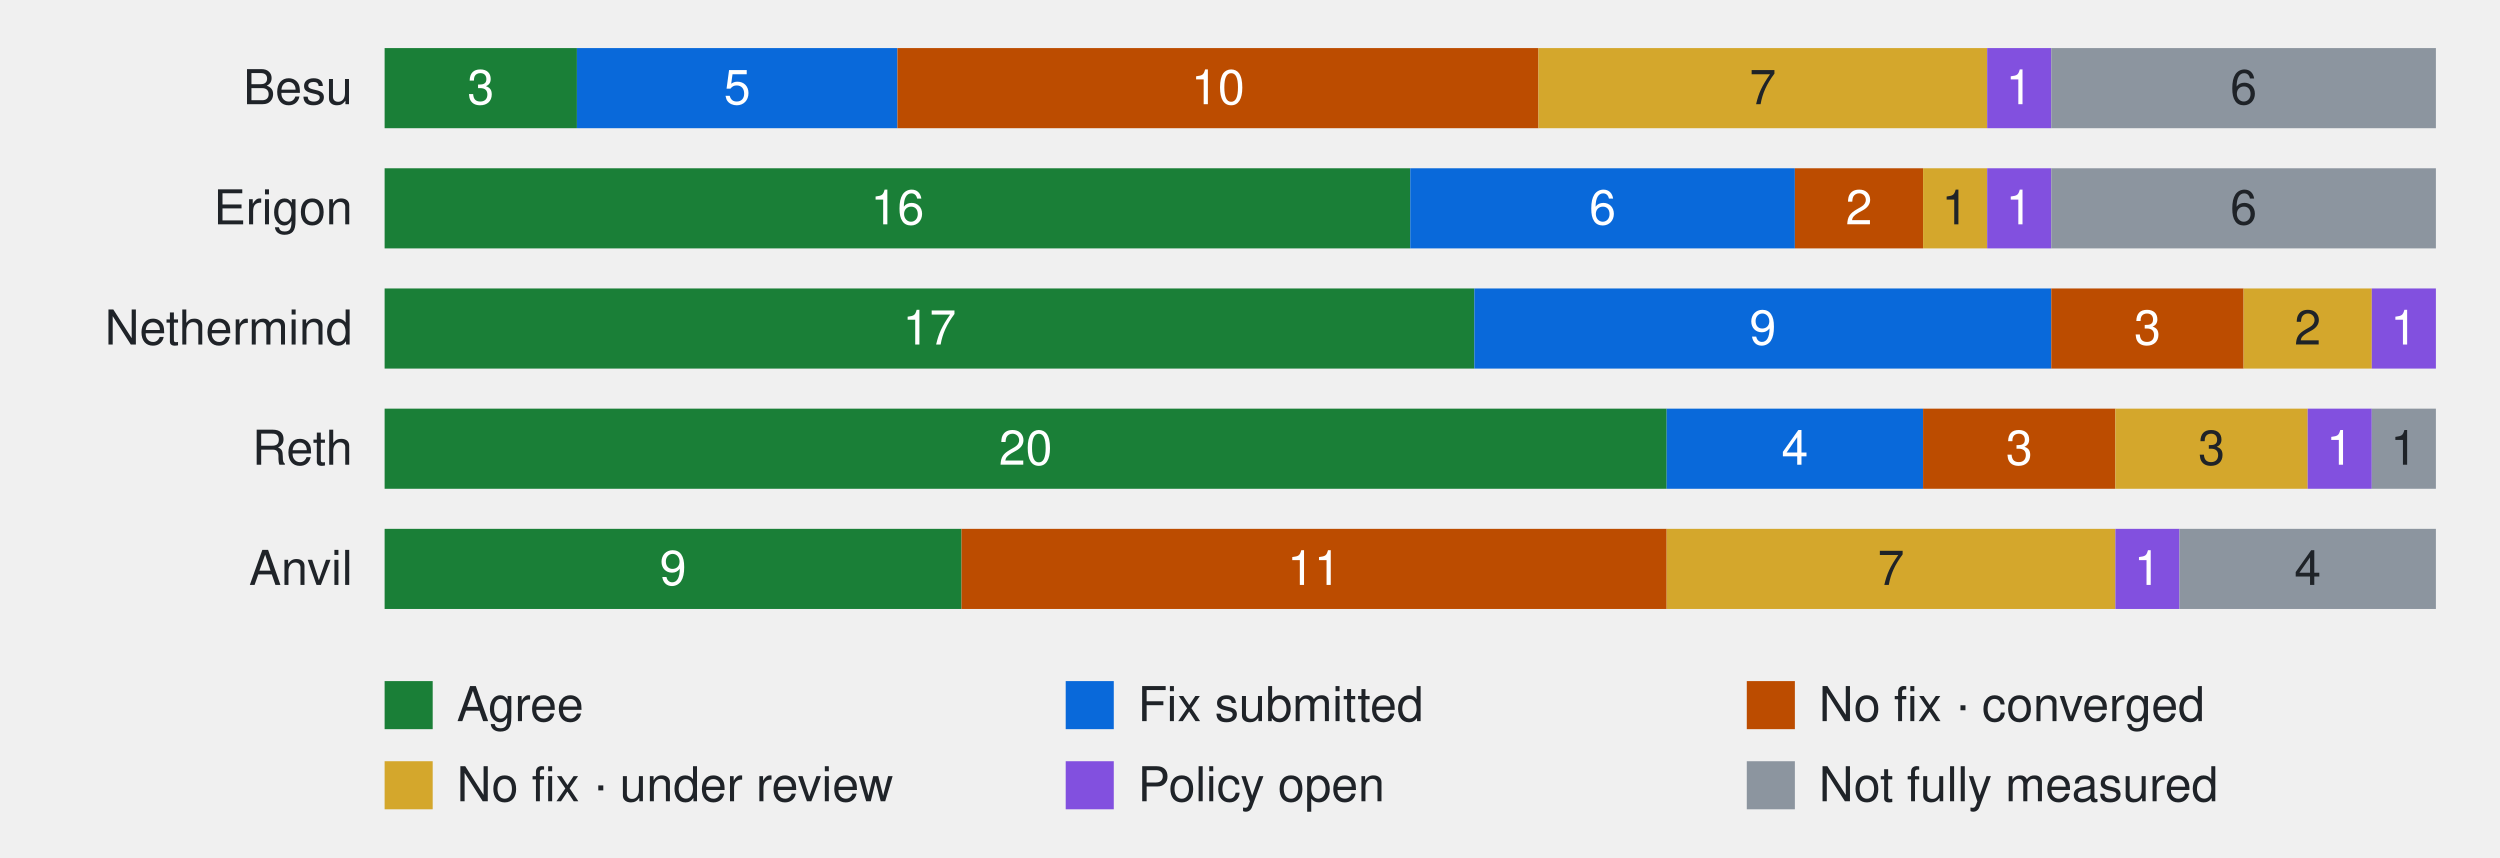
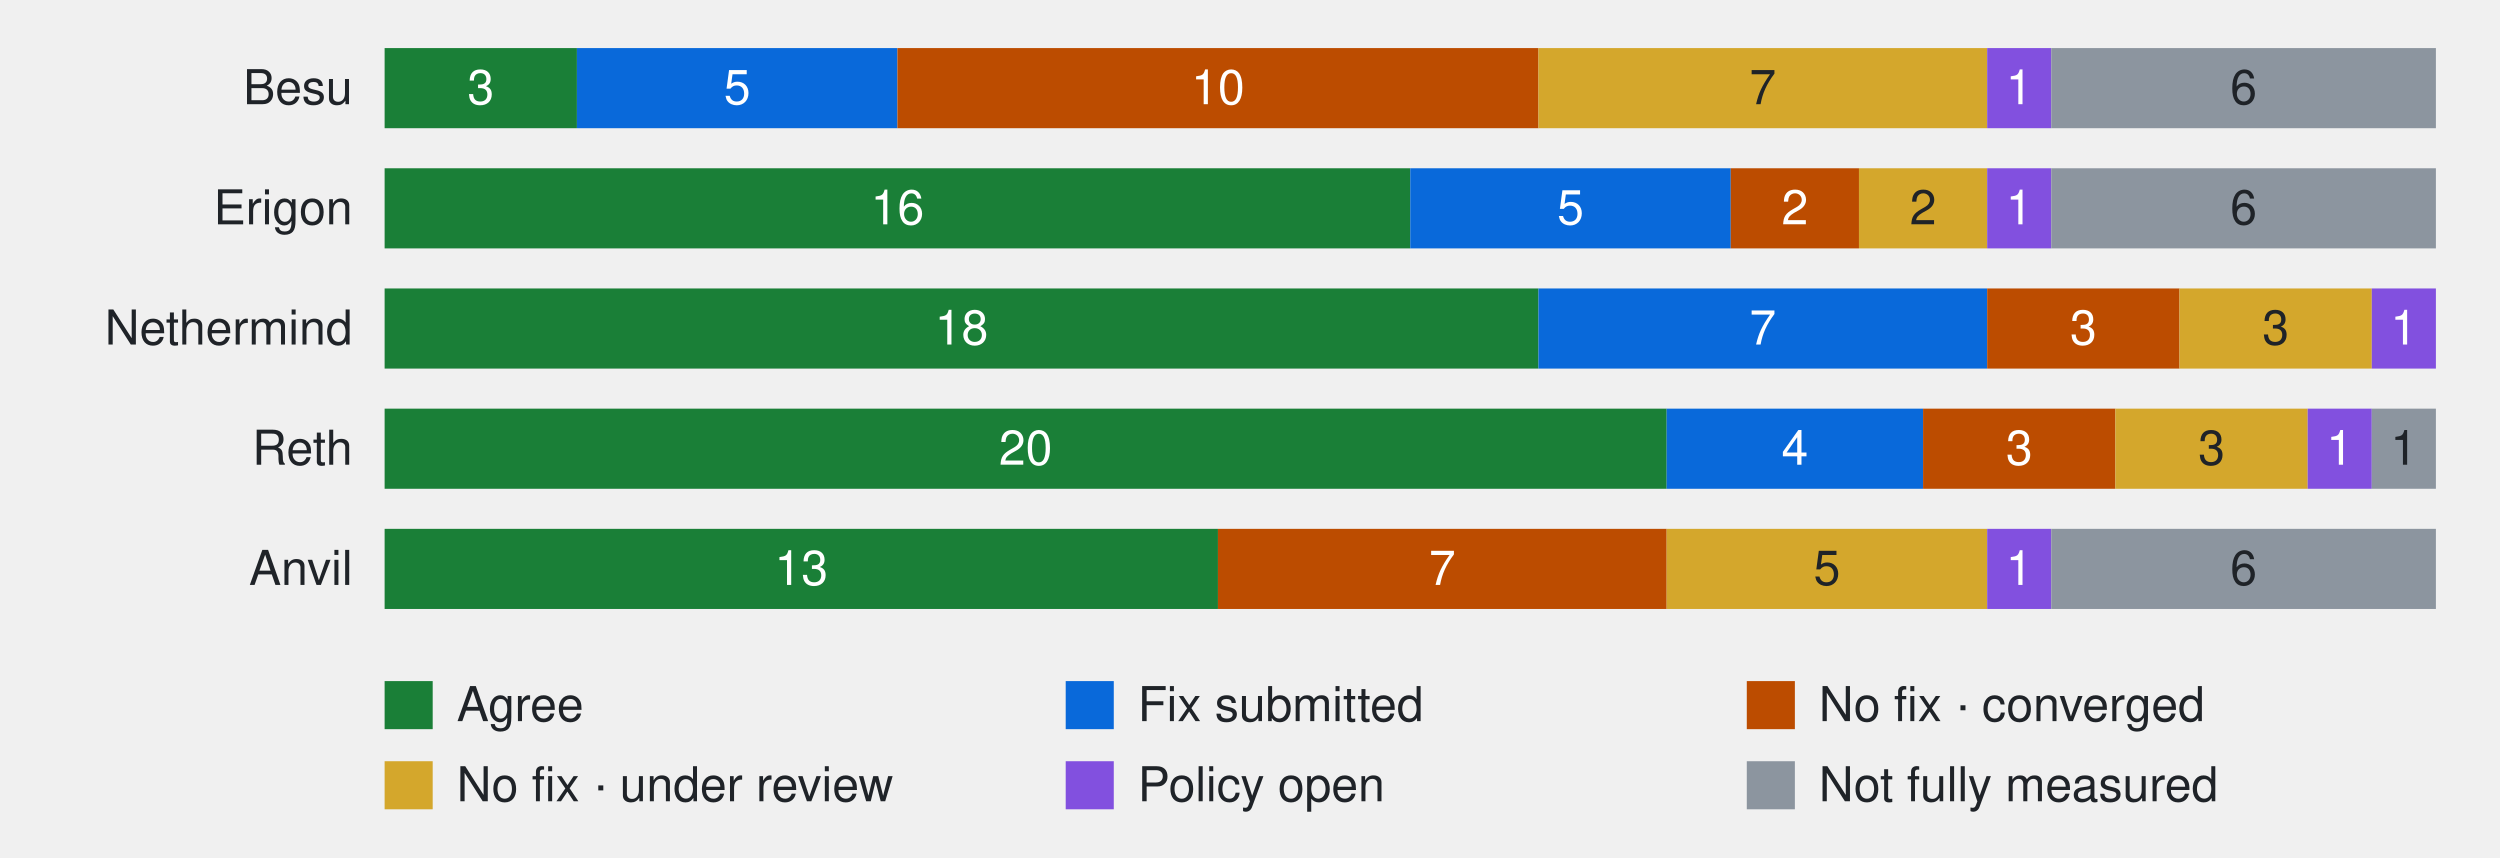
<svg xmlns="http://www.w3.org/2000/svg" width="624" height="214" viewBox="0 0 624 214" role="img" aria-labelledby="title">
  <style>text{font-family:-apple-system,BlinkMacSystemFont,"Segoe UI",Helvetica,Arial,sans-serif;font-size:12px}.label{fill:#1f2328}@media (prefers-color-scheme:dark){.label{fill:#e6edf3}}</style>
  <text class="label" x="88" y="26" text-anchor="end">Besu</text>
  <rect x="96" y="12" width="48" height="20" fill="#1a7f37" />
  <text x="120" y="26" text-anchor="middle" fill="#ffffff">3</text>
  <rect x="144" y="12" width="80" height="20" fill="#0969da" />
  <text x="184" y="26" text-anchor="middle" fill="#ffffff">5</text>
  <rect x="224" y="12" width="160" height="20" fill="#bc4c00" />
  <text x="304" y="26" text-anchor="middle" fill="#ffffff">10</text>
  <rect x="384" y="12" width="112" height="20" fill="#d4a72c" />
  <text x="440" y="26" text-anchor="middle" fill="#1f2328">7</text>
  <rect x="496" y="12" width="16" height="20" fill="#8250df" />
  <text x="504" y="26" text-anchor="middle" fill="#ffffff">1</text>
  <rect x="512" y="12" width="96" height="20" fill="#8c959f" />
  <text x="560" y="26" text-anchor="middle" fill="#1f2328">6</text>
  <text class="label" x="88" y="56" text-anchor="end">Erigon</text>
  <rect x="96" y="42" width="256" height="20" fill="#1a7f37" />
  <text x="224" y="56" text-anchor="middle" fill="#ffffff">16</text>
-   <rect x="352" y="42" width="96" height="20" fill="#0969da" />
-   <text x="400" y="56" text-anchor="middle" fill="#ffffff">6</text>
-   <rect x="448" y="42" width="32" height="20" fill="#bc4c00" />
-   <text x="464" y="56" text-anchor="middle" fill="#ffffff">2</text>
-   <rect x="480" y="42" width="16" height="20" fill="#d4a72c" />
-   <text x="488" y="56" text-anchor="middle" fill="#1f2328">1</text>
+   <rect x="352" y="42" width="80" height="20" fill="#0969da" />
+   <text x="392" y="56" text-anchor="middle" fill="#ffffff">5</text>
+   <rect x="432" y="42" width="32" height="20" fill="#bc4c00" />
+   <text x="448" y="56" text-anchor="middle" fill="#ffffff">2</text>
+   <rect x="464" y="42" width="32" height="20" fill="#d4a72c" />
+   <text x="480" y="56" text-anchor="middle" fill="#1f2328">2</text>
  <rect x="496" y="42" width="16" height="20" fill="#8250df" />
  <text x="504" y="56" text-anchor="middle" fill="#ffffff">1</text>
  <rect x="512" y="42" width="96" height="20" fill="#8c959f" />
  <text x="560" y="56" text-anchor="middle" fill="#1f2328">6</text>
  <text class="label" x="88" y="86" text-anchor="end">Nethermind</text>
-   <rect x="96" y="72" width="272" height="20" fill="#1a7f37" />
-   <text x="232" y="86" text-anchor="middle" fill="#ffffff">17</text>
-   <rect x="368" y="72" width="144" height="20" fill="#0969da" />
-   <text x="440" y="86" text-anchor="middle" fill="#ffffff">9</text>
-   <rect x="512" y="72" width="48" height="20" fill="#bc4c00" />
-   <text x="536" y="86" text-anchor="middle" fill="#ffffff">3</text>
-   <rect x="560" y="72" width="32" height="20" fill="#d4a72c" />
-   <text x="576" y="86" text-anchor="middle" fill="#1f2328">2</text>
+   <rect x="96" y="72" width="288" height="20" fill="#1a7f37" />
+   <text x="240" y="86" text-anchor="middle" fill="#ffffff">18</text>
+   <rect x="384" y="72" width="112" height="20" fill="#0969da" />
+   <text x="440" y="86" text-anchor="middle" fill="#ffffff">7</text>
+   <rect x="496" y="72" width="48" height="20" fill="#bc4c00" />
+   <text x="520" y="86" text-anchor="middle" fill="#ffffff">3</text>
+   <rect x="544" y="72" width="48" height="20" fill="#d4a72c" />
+   <text x="568" y="86" text-anchor="middle" fill="#1f2328">3</text>
  <rect x="592" y="72" width="16" height="20" fill="#8250df" />
  <text x="600" y="86" text-anchor="middle" fill="#ffffff">1</text>
  <text class="label" x="88" y="116" text-anchor="end">Reth</text>
  <rect x="96" y="102" width="320" height="20" fill="#1a7f37" />
  <text x="256" y="116" text-anchor="middle" fill="#ffffff">20</text>
  <rect x="416" y="102" width="64" height="20" fill="#0969da" />
  <text x="448" y="116" text-anchor="middle" fill="#ffffff">4</text>
  <rect x="480" y="102" width="48" height="20" fill="#bc4c00" />
  <text x="504" y="116" text-anchor="middle" fill="#ffffff">3</text>
  <rect x="528" y="102" width="48" height="20" fill="#d4a72c" />
  <text x="552" y="116" text-anchor="middle" fill="#1f2328">3</text>
  <rect x="576" y="102" width="16" height="20" fill="#8250df" />
  <text x="584" y="116" text-anchor="middle" fill="#ffffff">1</text>
  <rect x="592" y="102" width="16" height="20" fill="#8c959f" />
  <text x="600" y="116" text-anchor="middle" fill="#1f2328">1</text>
  <text class="label" x="88" y="146" text-anchor="end">Anvil</text>
-   <rect x="96" y="132" width="144" height="20" fill="#1a7f37" />
-   <text x="168" y="146" text-anchor="middle" fill="#ffffff">9</text>
-   <rect x="240" y="132" width="176" height="20" fill="#bc4c00" />
-   <text x="328" y="146" text-anchor="middle" fill="#ffffff">11</text>
-   <rect x="416" y="132" width="112" height="20" fill="#d4a72c" />
-   <text x="472" y="146" text-anchor="middle" fill="#1f2328">7</text>
-   <rect x="528" y="132" width="16" height="20" fill="#8250df" />
-   <text x="536" y="146" text-anchor="middle" fill="#ffffff">1</text>
-   <rect x="544" y="132" width="64" height="20" fill="#8c959f" />
-   <text x="576" y="146" text-anchor="middle" fill="#1f2328">4</text>
+   <rect x="96" y="132" width="208" height="20" fill="#1a7f37" />
+   <text x="200" y="146" text-anchor="middle" fill="#ffffff">13</text>
+   <rect x="304" y="132" width="112" height="20" fill="#bc4c00" />
+   <text x="360" y="146" text-anchor="middle" fill="#ffffff">7</text>
+   <rect x="416" y="132" width="80" height="20" fill="#d4a72c" />
+   <text x="456" y="146" text-anchor="middle" fill="#1f2328">5</text>
+   <rect x="496" y="132" width="16" height="20" fill="#8250df" />
+   <text x="504" y="146" text-anchor="middle" fill="#ffffff">1</text>
+   <rect x="512" y="132" width="96" height="20" fill="#8c959f" />
+   <text x="560" y="146" text-anchor="middle" fill="#1f2328">6</text>
  <rect x="96" y="170" width="12" height="12" fill="#1a7f37" />
  <text class="label" x="114" y="180">Agree</text>
  <rect x="266" y="170" width="12" height="12" fill="#0969da" />
  <text class="label" x="284" y="180">Fix submitted</text>
  <rect x="436" y="170" width="12" height="12" fill="#bc4c00" />
  <text class="label" x="454" y="180">No fix · converged</text>
  <rect x="96" y="190" width="12" height="12" fill="#d4a72c" />
  <text class="label" x="114" y="200">No fix · under review</text>
  <rect x="266" y="190" width="12" height="12" fill="#8250df" />
  <text class="label" x="284" y="200">Policy open</text>
  <rect x="436" y="190" width="12" height="12" fill="#8c959f" />
  <text class="label" x="454" y="200">Not fully measured</text>
</svg>
